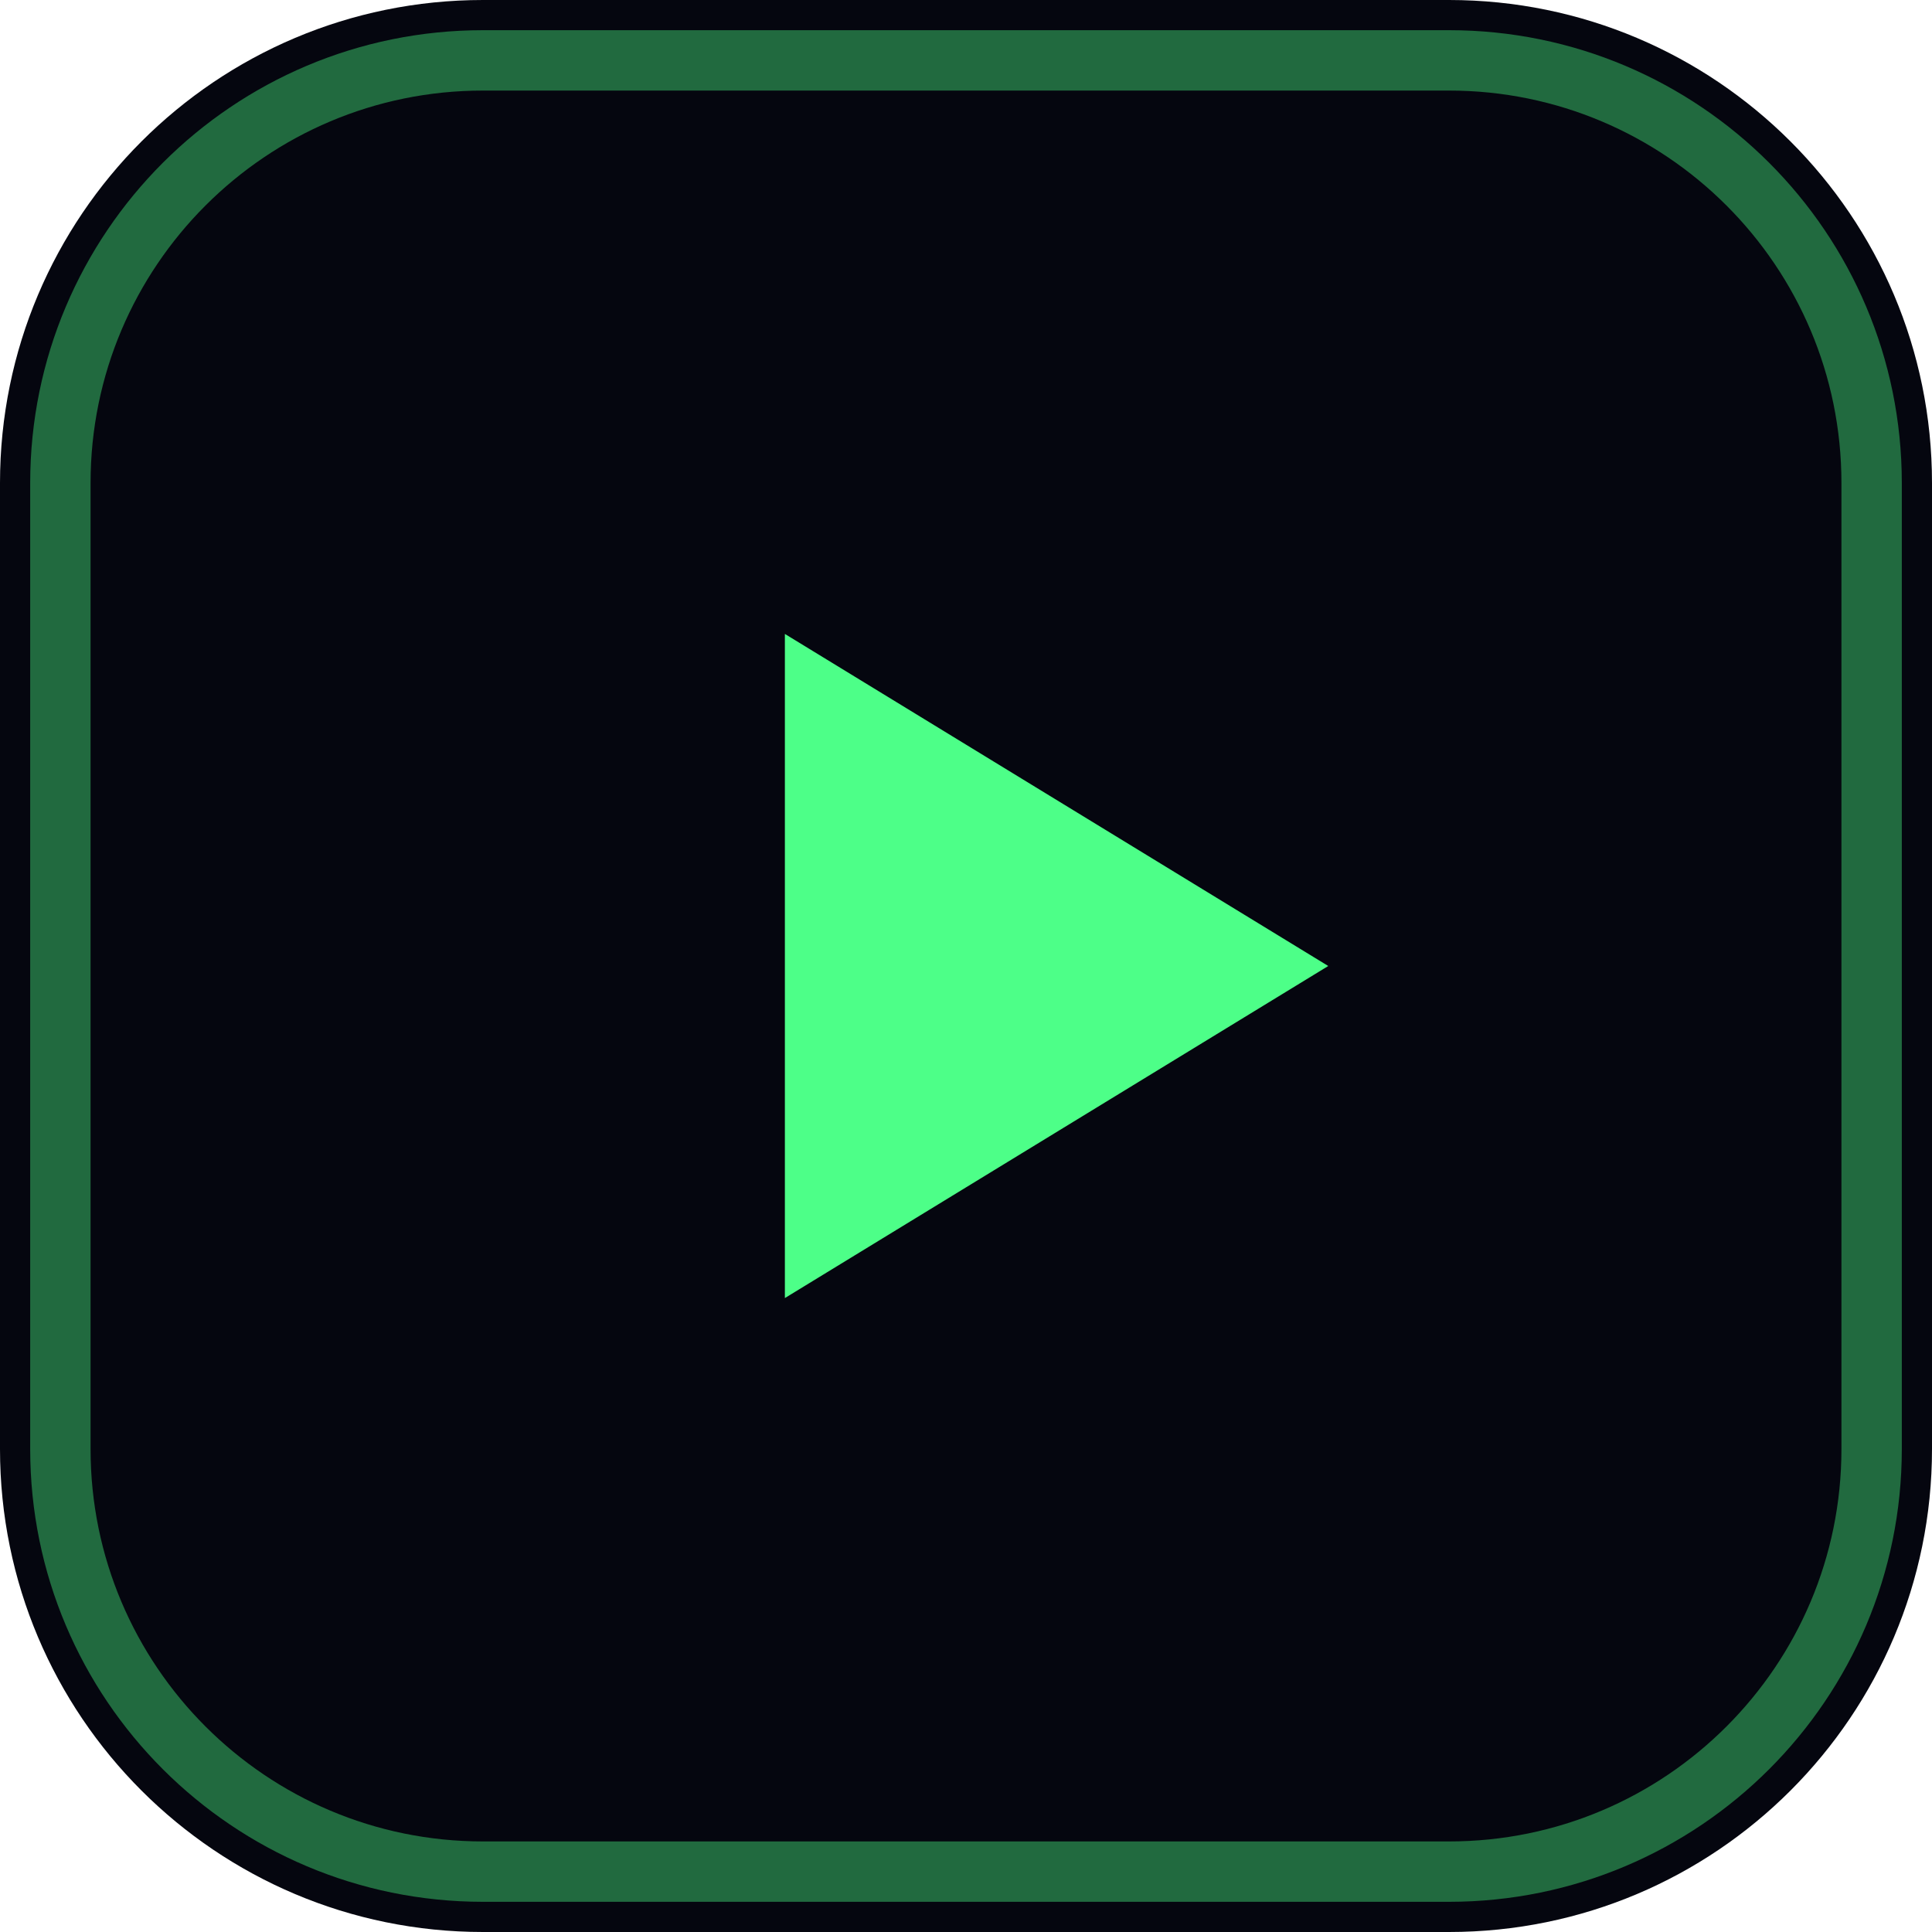
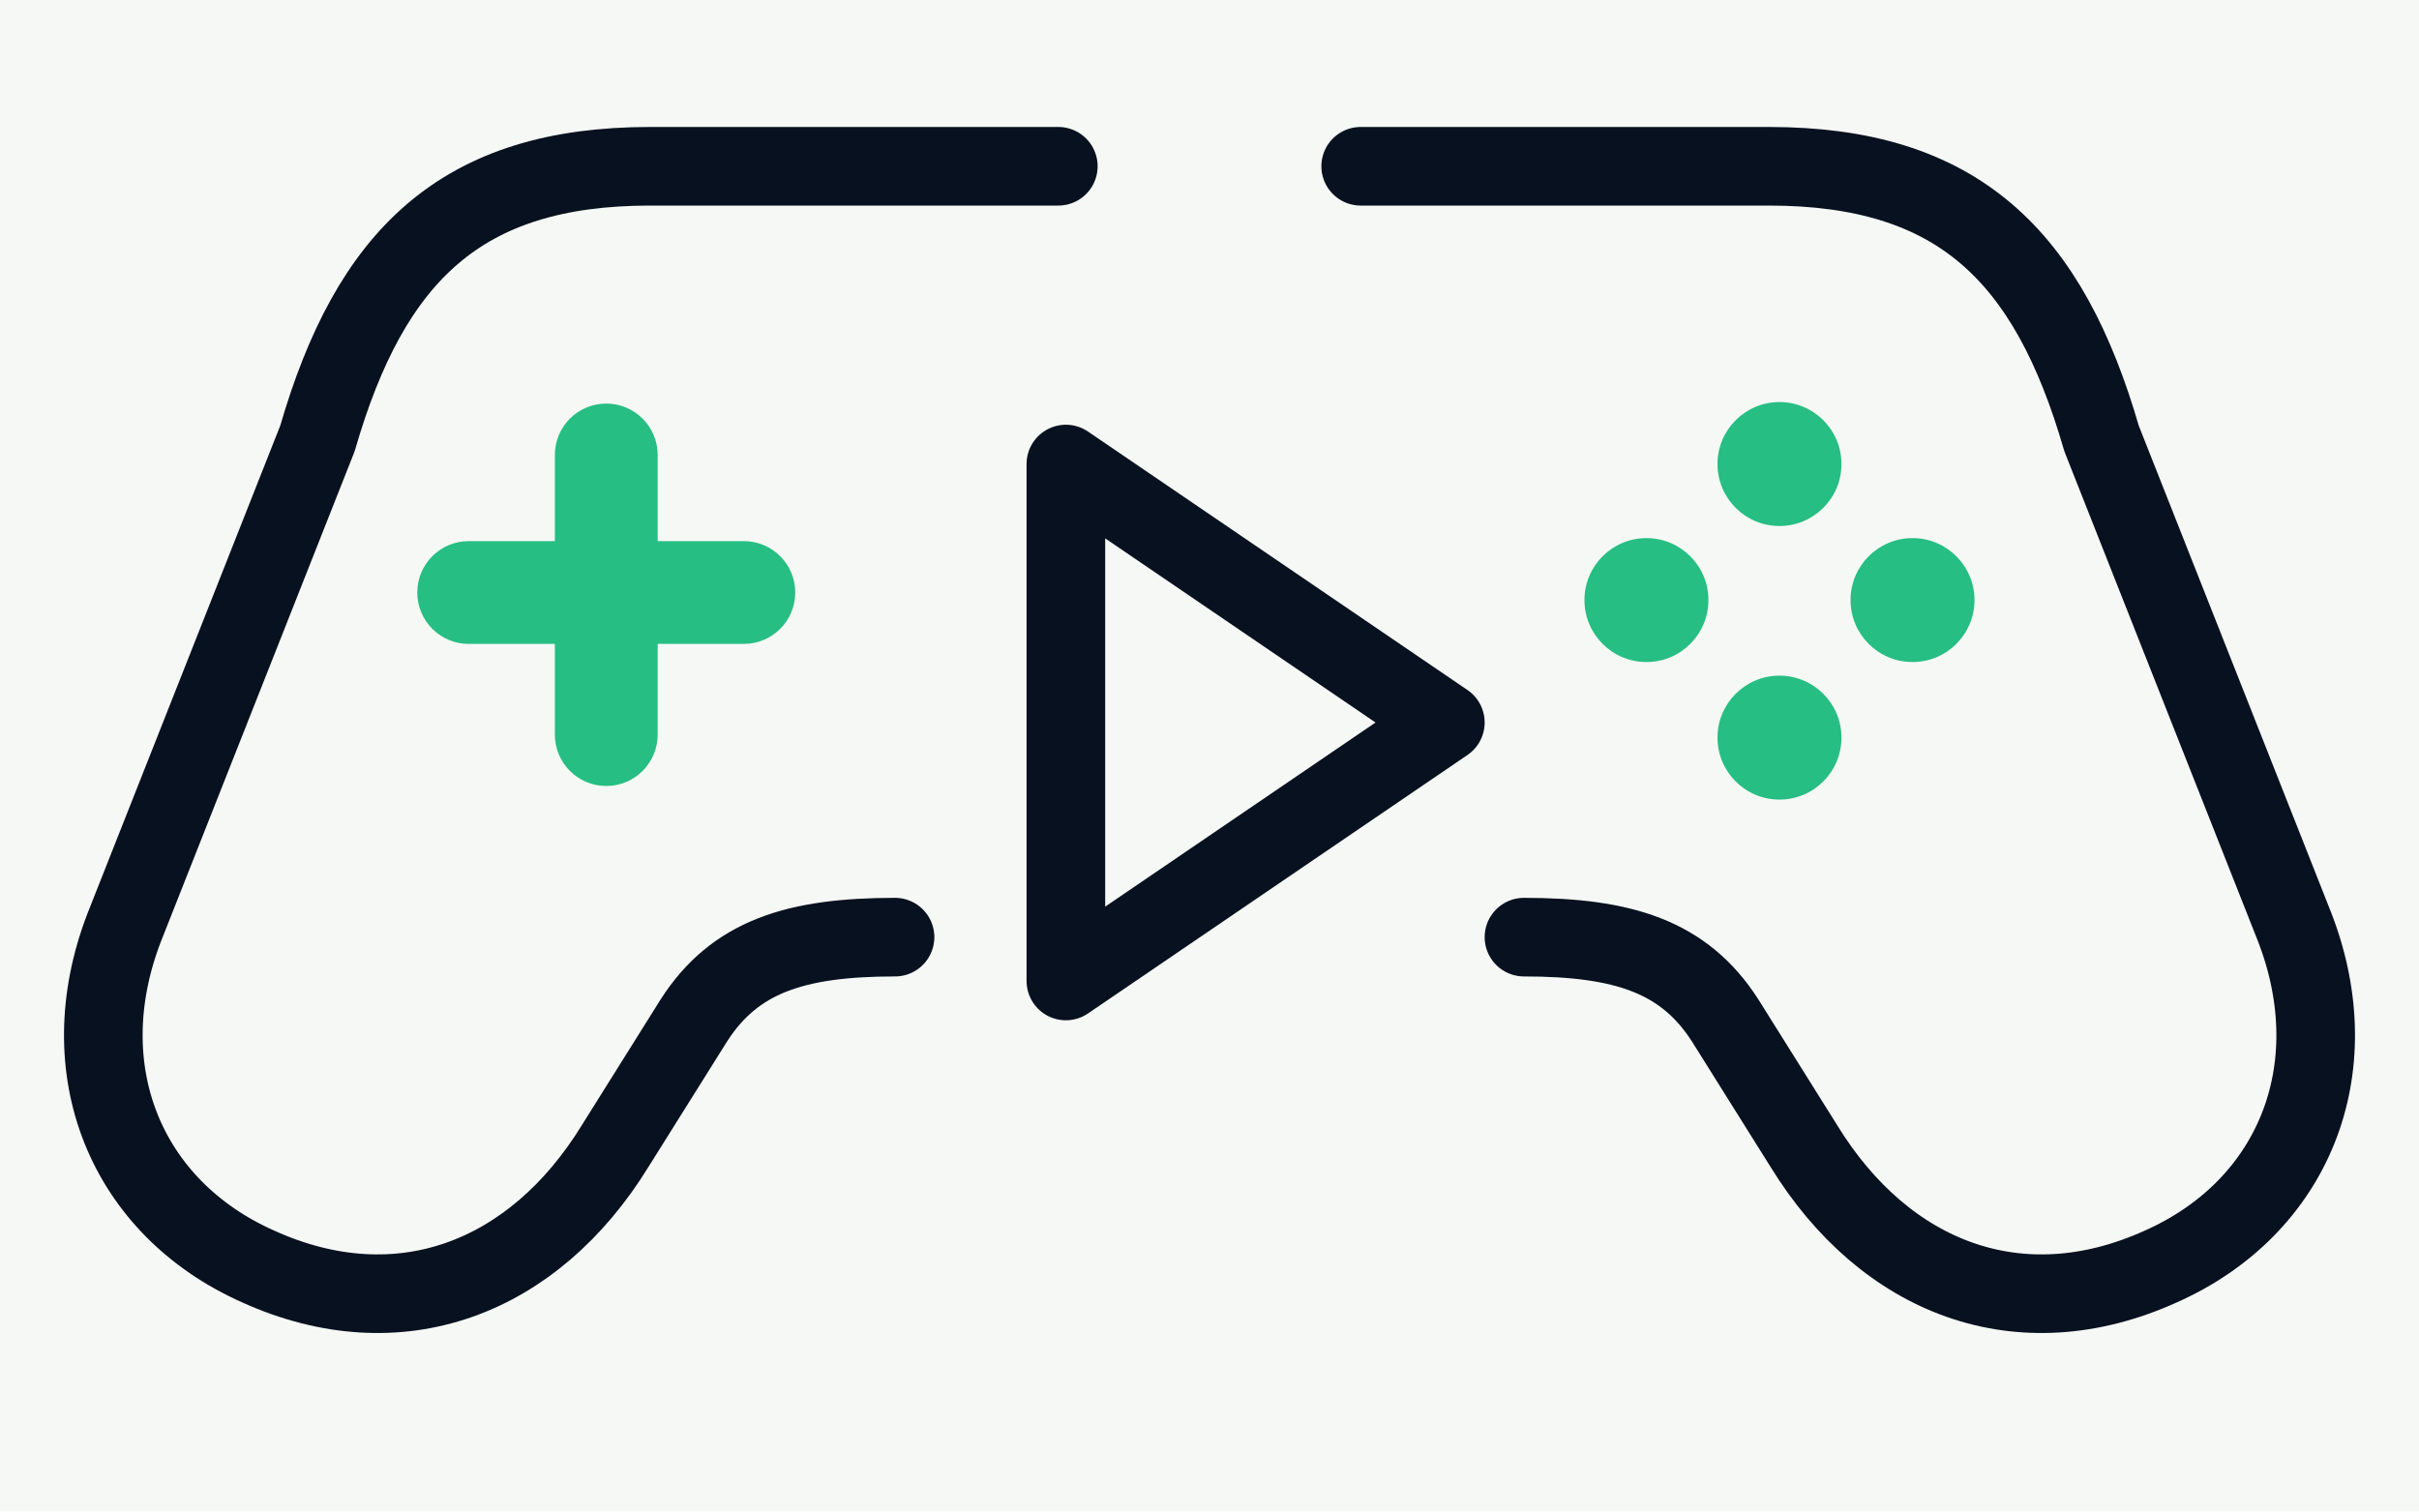
- <svg xmlns="http://www.w3.org/2000/svg" viewBox="0 0 32 32">
-   <rect width="32" height="32" rx="8" fill="#05060f" />
-   <rect x="1" y="1" width="30" height="30" rx="7" fill="none" stroke="#4dff88" stroke-opacity=".4" />
-   <path d="m13 10.5 9 5.5-9 5.5z" fill="#4dff88" />
+ <svg xmlns="http://www.w3.org/2000/svg" viewBox="0 0 1600 1000" role="img" aria-labelledby="title description">
+   <style>
+     .background { fill: #f6f8f5; }
+     .outline { fill: none; stroke: #07111f; stroke-linecap: round; stroke-linejoin: round; }
+     .controls { fill: #26be83; }
+     @media (prefers-color-scheme: dark) {
+       .background { fill: #08120e; }
+       .outline { stroke: #f6f8f5; }
+     }
+   </style>
+   <rect class="background" width="1600" height="1000" />
+   <g class="outline" stroke-width="52">
+     <path d="M700 110H430C305 110 245 169 210 290L82 614C46 708 83 799 171 838C264 880 353 846 407 758L459 675C486 633 526 620 592 620" />
+     <path d="M900 110H1170C1295 110 1355 169 1390 290L1518 614C1554 708 1517 799 1429 838C1336 880 1247 846 1193 758L1141 675C1114 633 1074 620 1008 620" />
+     <path d="M705 307 956 478 705 649Z" />
+   </g>
+   <g class="controls">
+     <rect x="367" y="267" width="68" height="253" rx="34" />
+     <rect x="276" y="358" width="250" height="68" rx="34" />
+     <circle cx="1177" cy="307" r="41" />
+     <circle cx="1089" cy="397" r="41" />
+     <circle cx="1265" cy="397" r="41" />
+     <circle cx="1177" cy="488" r="41" />
+   </g>
</svg>
